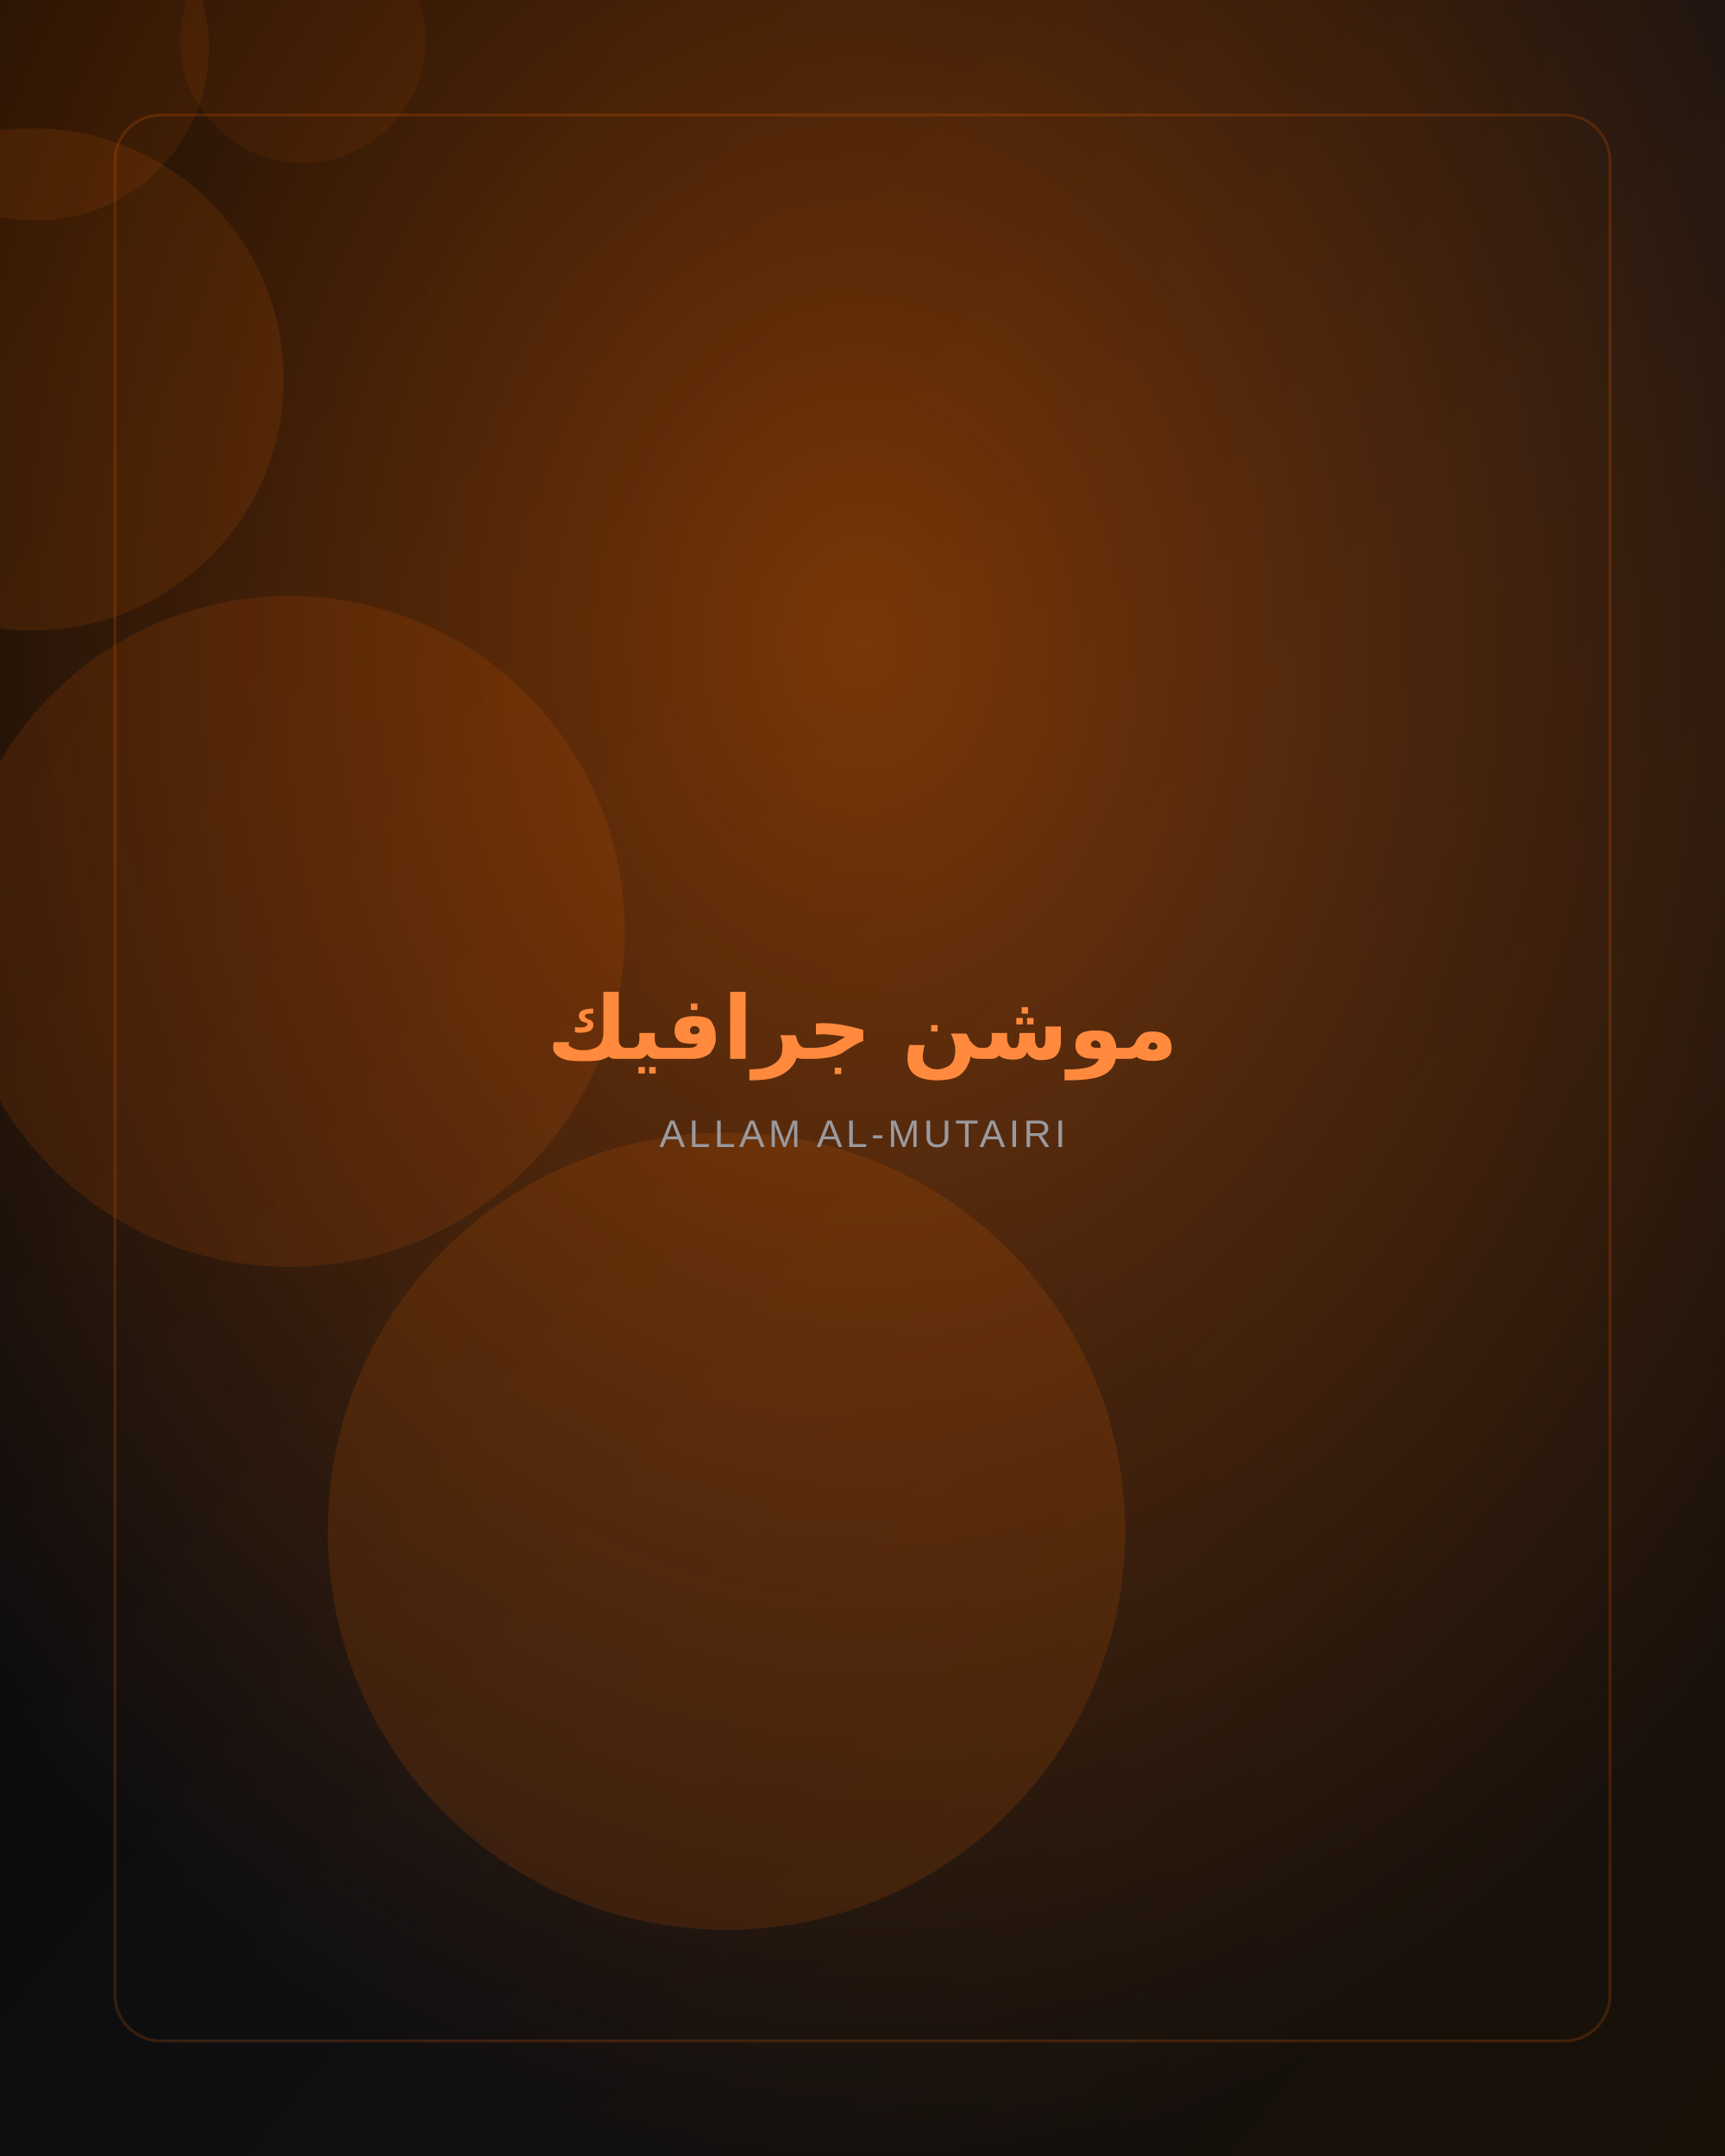
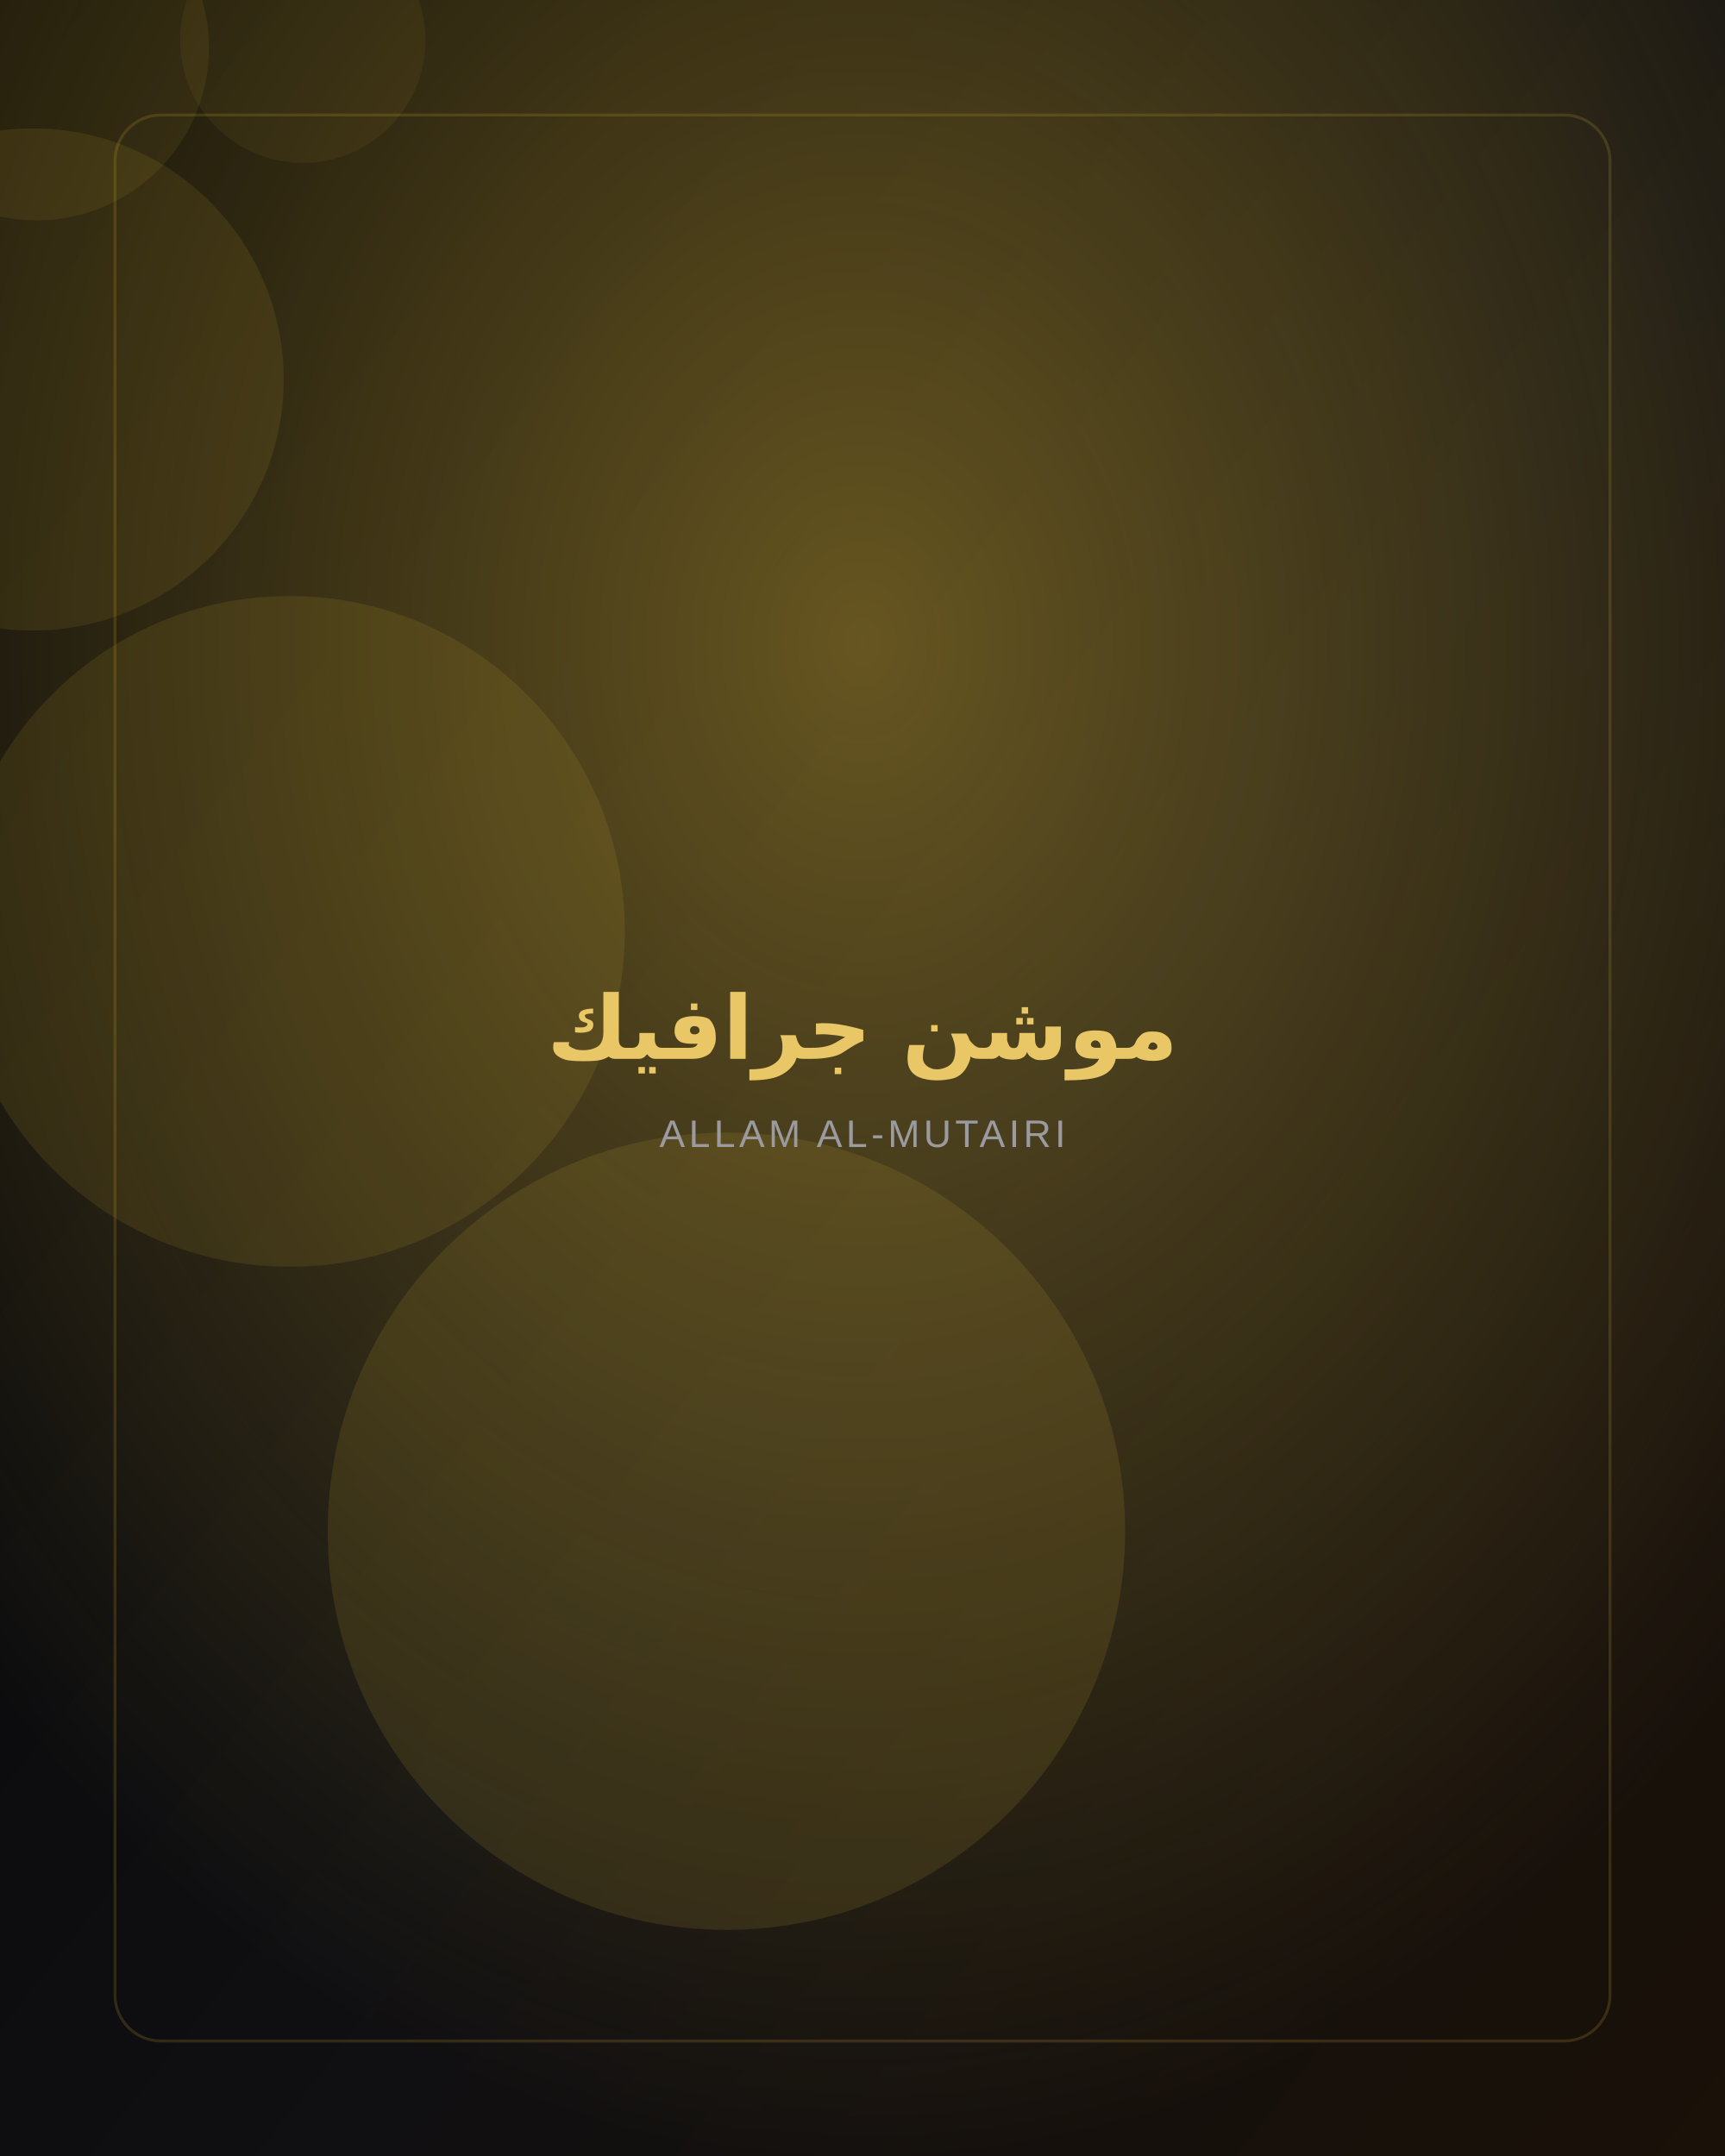
<svg xmlns="http://www.w3.org/2000/svg" viewBox="0 0 900 1125" width="900" height="1125">
  <defs>
    <linearGradient id="grad-motion-2" x1="0%" y1="0%" x2="100%" y2="100%">
      <stop offset="0%" stop-color="#050505" />
      <stop offset="55%" stop-color="#0f0f12" />
      <stop offset="100%" stop-color="#1a1108" />
    </linearGradient>
    <radialGradient id="glow-motion-2" cx="50%" cy="30%" r="70%">
-       <stop offset="0%" stop-color="#FF6A00" stop-opacity="0.45" />
-       <stop offset="100%" stop-color="#FF6A00" stop-opacity="0" />
+       <stop offset="0%" stop-color="#D4AF37" stop-opacity="0.45" />
+       <stop offset="100%" stop-color="#D4AF37" stop-opacity="0" />
    </radialGradient>
  </defs>
  <rect width="900" height="1125" fill="url(#grad-motion-2)" />
  <rect width="900" height="1125" fill="url(#glow-motion-2)" />
-   <circle cx="379" cy="799" r="208" fill="#FF6A00" opacity="0.13" />
-   <circle cx="151" cy="486" r="175" fill="#FF6A00" opacity="0.12" />
-   <circle cx="17" cy="198" r="131" fill="#FF6A00" opacity="0.11" />
-   <circle cx="19" cy="25" r="90" fill="#FF6A00" opacity="0.09" />
-   <circle cx="158" cy="21" r="64" fill="#FF6A00" opacity="0.07" />
-   <rect x="60" y="60" width="780" height="1005" fill="none" stroke="#FF6A00" stroke-opacity="0.18" stroke-width="1.5" rx="24" />
-   <text x="450" y="552.5" font-family="Arial, sans-serif" font-weight="800" font-size="46" fill="#FF8A3D" text-anchor="middle">موشن جرافيك</text>
+   <circle cx="379" cy="799" r="208" fill="#D4AF37" opacity="0.13" />
+   <circle cx="151" cy="486" r="175" fill="#D4AF37" opacity="0.12" />
+   <circle cx="17" cy="198" r="131" fill="#D4AF37" opacity="0.11" />
+   <circle cx="19" cy="25" r="90" fill="#D4AF37" opacity="0.09" />
+   <circle cx="158" cy="21" r="64" fill="#D4AF37" opacity="0.07" />
+   <rect x="60" y="60" width="780" height="1005" fill="none" stroke="#D4AF37" stroke-opacity="0.18" stroke-width="1.5" rx="24" />
+   <text x="450" y="552.5" font-family="Arial, sans-serif" font-weight="800" font-size="46" fill="#E9C767" text-anchor="middle">موشن جرافيك</text>
  <text x="450" y="598.5" font-family="Arial, sans-serif" font-weight="400" font-size="20" fill="#9a9a9f" text-anchor="middle" letter-spacing="2">ALLAM AL-MUTAIRI</text>
</svg>
